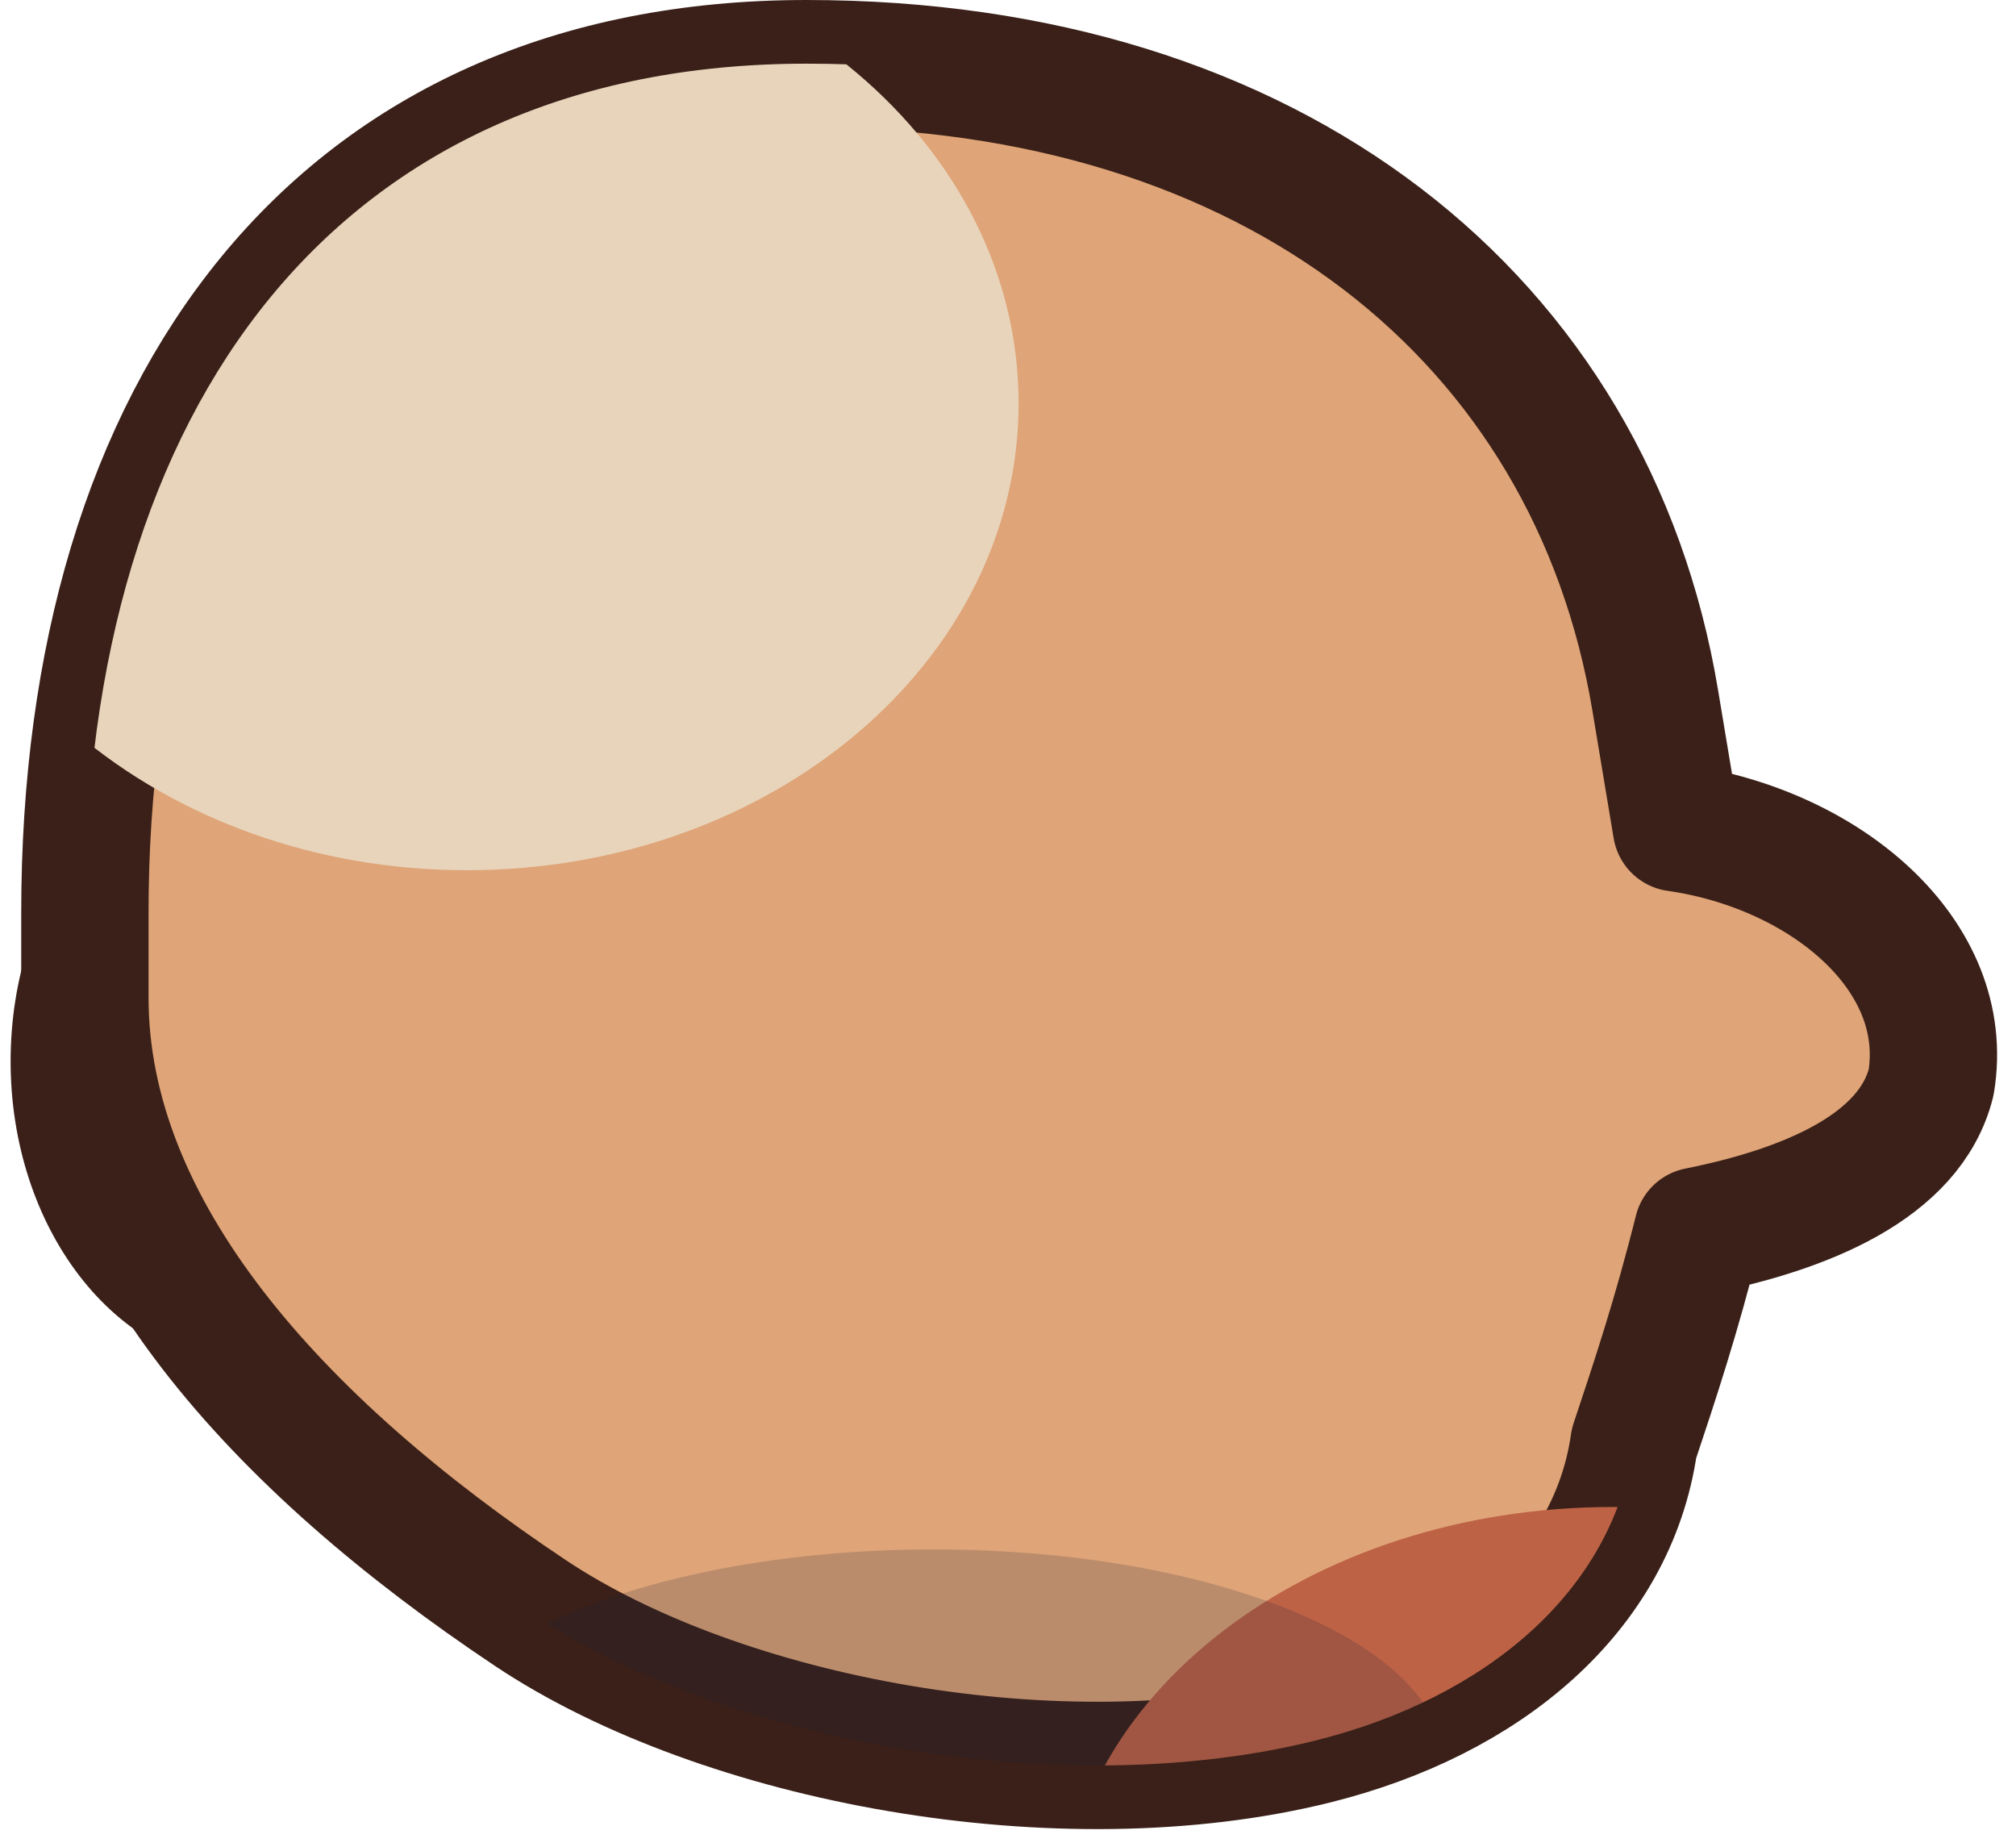
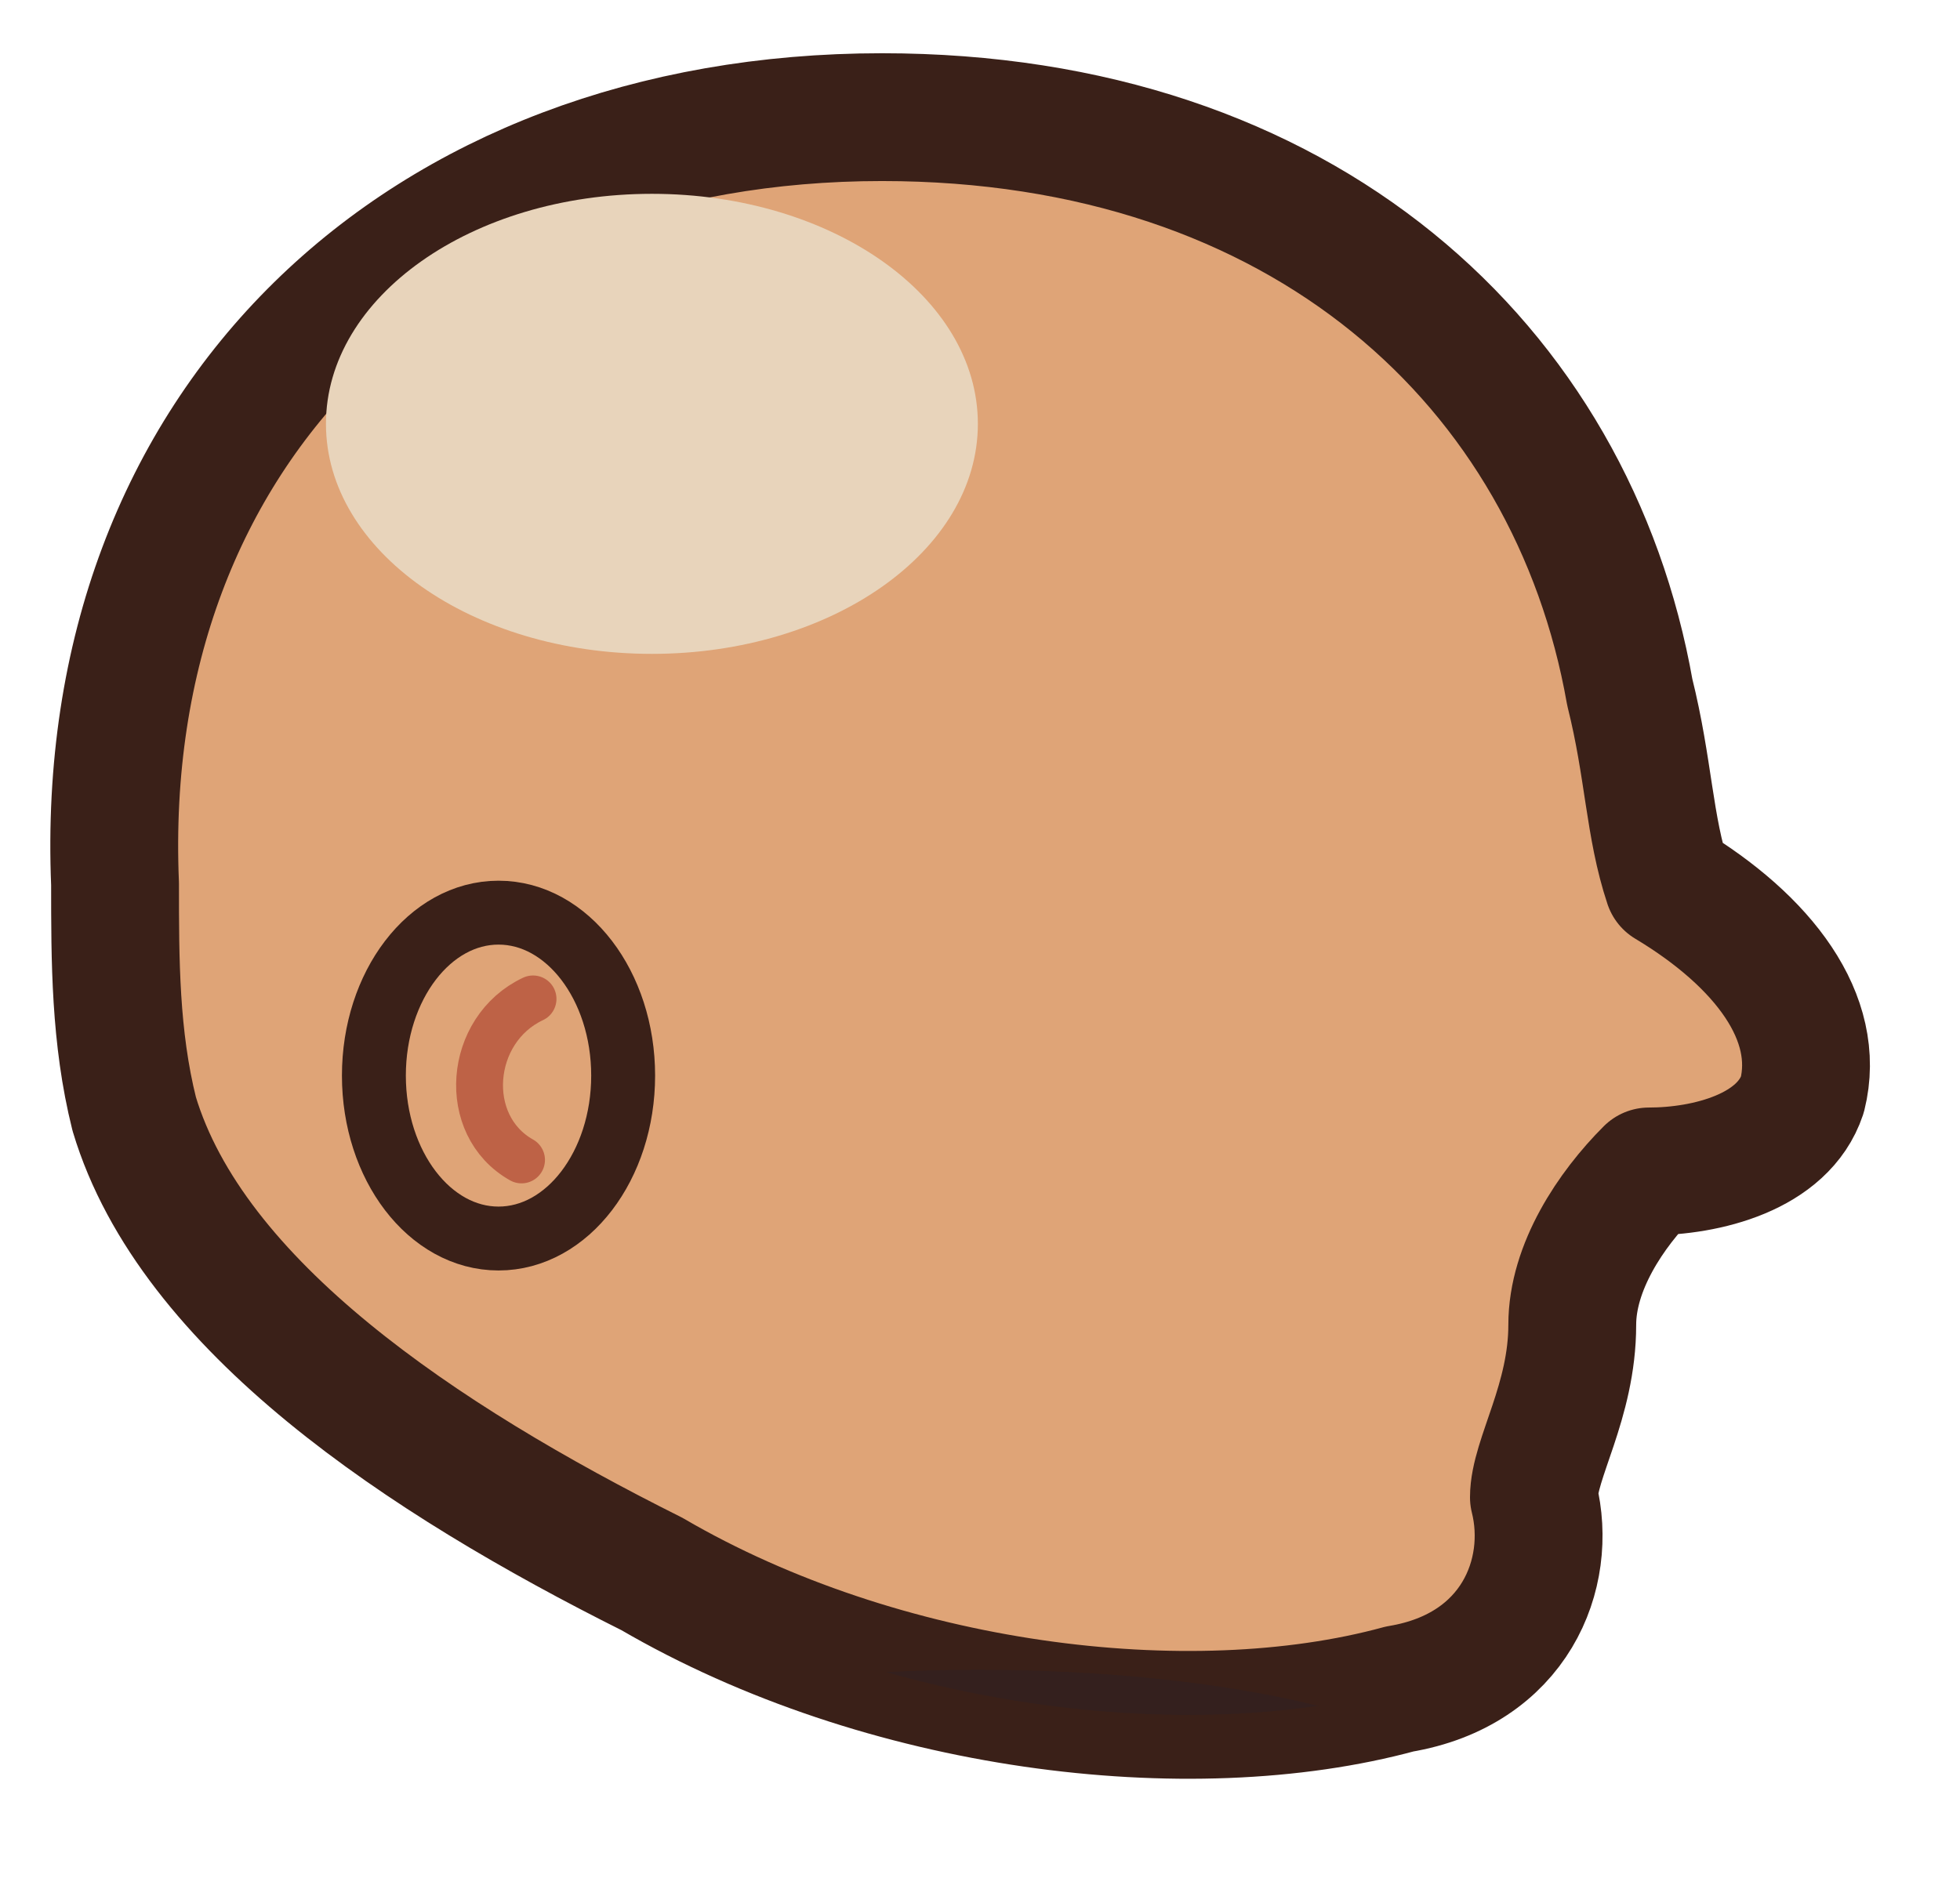
- <svg xmlns="http://www.w3.org/2000/svg" width="95" height="87" viewBox="76 35 95 87" shape-rendering="geometricPrecision">
-   <ellipse cx="88" cy="85" rx="10" ry="13" fill="#dfa477" stroke="#3a2018" stroke-width="3" />
-   <ellipse cx="89" cy="86" rx="3.5" ry="5" fill="#be6246" />
-   <path d="M 80,78 C 80,54 92,38 114,38 C 136,38 151,50 154,68 L 155,74 C 162,75 168,80 167,86 C 166,90 161,92 156,93 C 155,97 154,100 153,103 C 152,110 146,115 138,117 C 126,120 110,117 101,111 C 89,103 80,93 80,82 Z" fill="#dfa477" stroke="#3a2018" stroke-width="6" stroke-linecap="round" stroke-linejoin="round" />
-   <defs>
-     <clipPath id="hd2">
-       <path d="M 80,78 C 80,54 92,38 114,38 C 136,38 151,50 154,68 L 155,74 C 162,75 168,80 167,86 C 166,90 161,92 156,93 C 155,97 154,100 153,103 C 152,110 146,115 138,117 C 126,120 110,117 101,111 C 89,103 80,93 80,82 Z" />
-     </clipPath>
-   </defs>
-   <g clip-path="url(#hd2)">
-     <ellipse cx="98" cy="54" rx="26" ry="22" fill="#e8d4bb" />
-     <ellipse cx="152" cy="126" rx="26" ry="20" fill="#be6246" />
-     <ellipse cx="120" cy="118" rx="24" ry="10" fill="#16203a" opacity="0.18" />
+ <svg xmlns="http://www.w3.org/2000/svg" width="92" height="89" viewBox="75 39 92 89" shape-rendering="geometricPrecision">
+   <g transform="matrix(0.9 0 0 0.9 12 12.1)">
+     <path d="M 76,76 C 75,52 92,36 116,36 C 138,36 152,49 155,66 C 156,70 156,73 157,76 C 162,79 165,83 164,87 C 163,90 159,91 156,91 C 154,93 152,96 152,99 C 152,103 150,106 150,108 C 151,112 149,117 143,118 C 132,121 116,119 104,112 C 92,106 80,98 77,88 C 76,84 76,80 76,76 Z" fill="#dfa477" stroke="#3a2018" stroke-width="6.667" stroke-linecap="round" stroke-linejoin="round" />
+     <defs>
+       <clipPath id="hd2">
+         <path d="M 76,76 C 75,52 92,36 116,36 C 138,36 152,49 155,66 C 156,70 156,73 157,76 C 162,79 165,83 164,87 C 163,90 159,91 156,91 C 154,93 152,96 152,99 C 152,103 150,106 150,108 C 151,112 149,117 143,118 C 132,121 116,119 104,112 C 92,106 80,98 77,88 C 76,84 76,80 76,76 Z" />
+       </clipPath>
+     </defs>
+     <g clip-path="url(#hd2)">
+       <ellipse cx="104" cy="52" rx="17" ry="12" fill="#e8d4bb" />
+       <ellipse cx="164" cy="127" rx="22" ry="11" fill="#be6246" />
+       <ellipse cx="121" cy="124" rx="26" ry="7" fill="#16203a" opacity="0.18" />
+     </g>
+     <ellipse cx="96" cy="86" rx="6.5" ry="8.5" fill="#dfa477" stroke="#3a2018" stroke-width="3.333" />
+     <path d="M 97.8,82 C 94.4,83.6 94,88.6 97.2,90.4" fill="none" stroke="#be6246" stroke-width="2.444" stroke-linecap="round" stroke-linejoin="round" />
  </g>
</svg>
